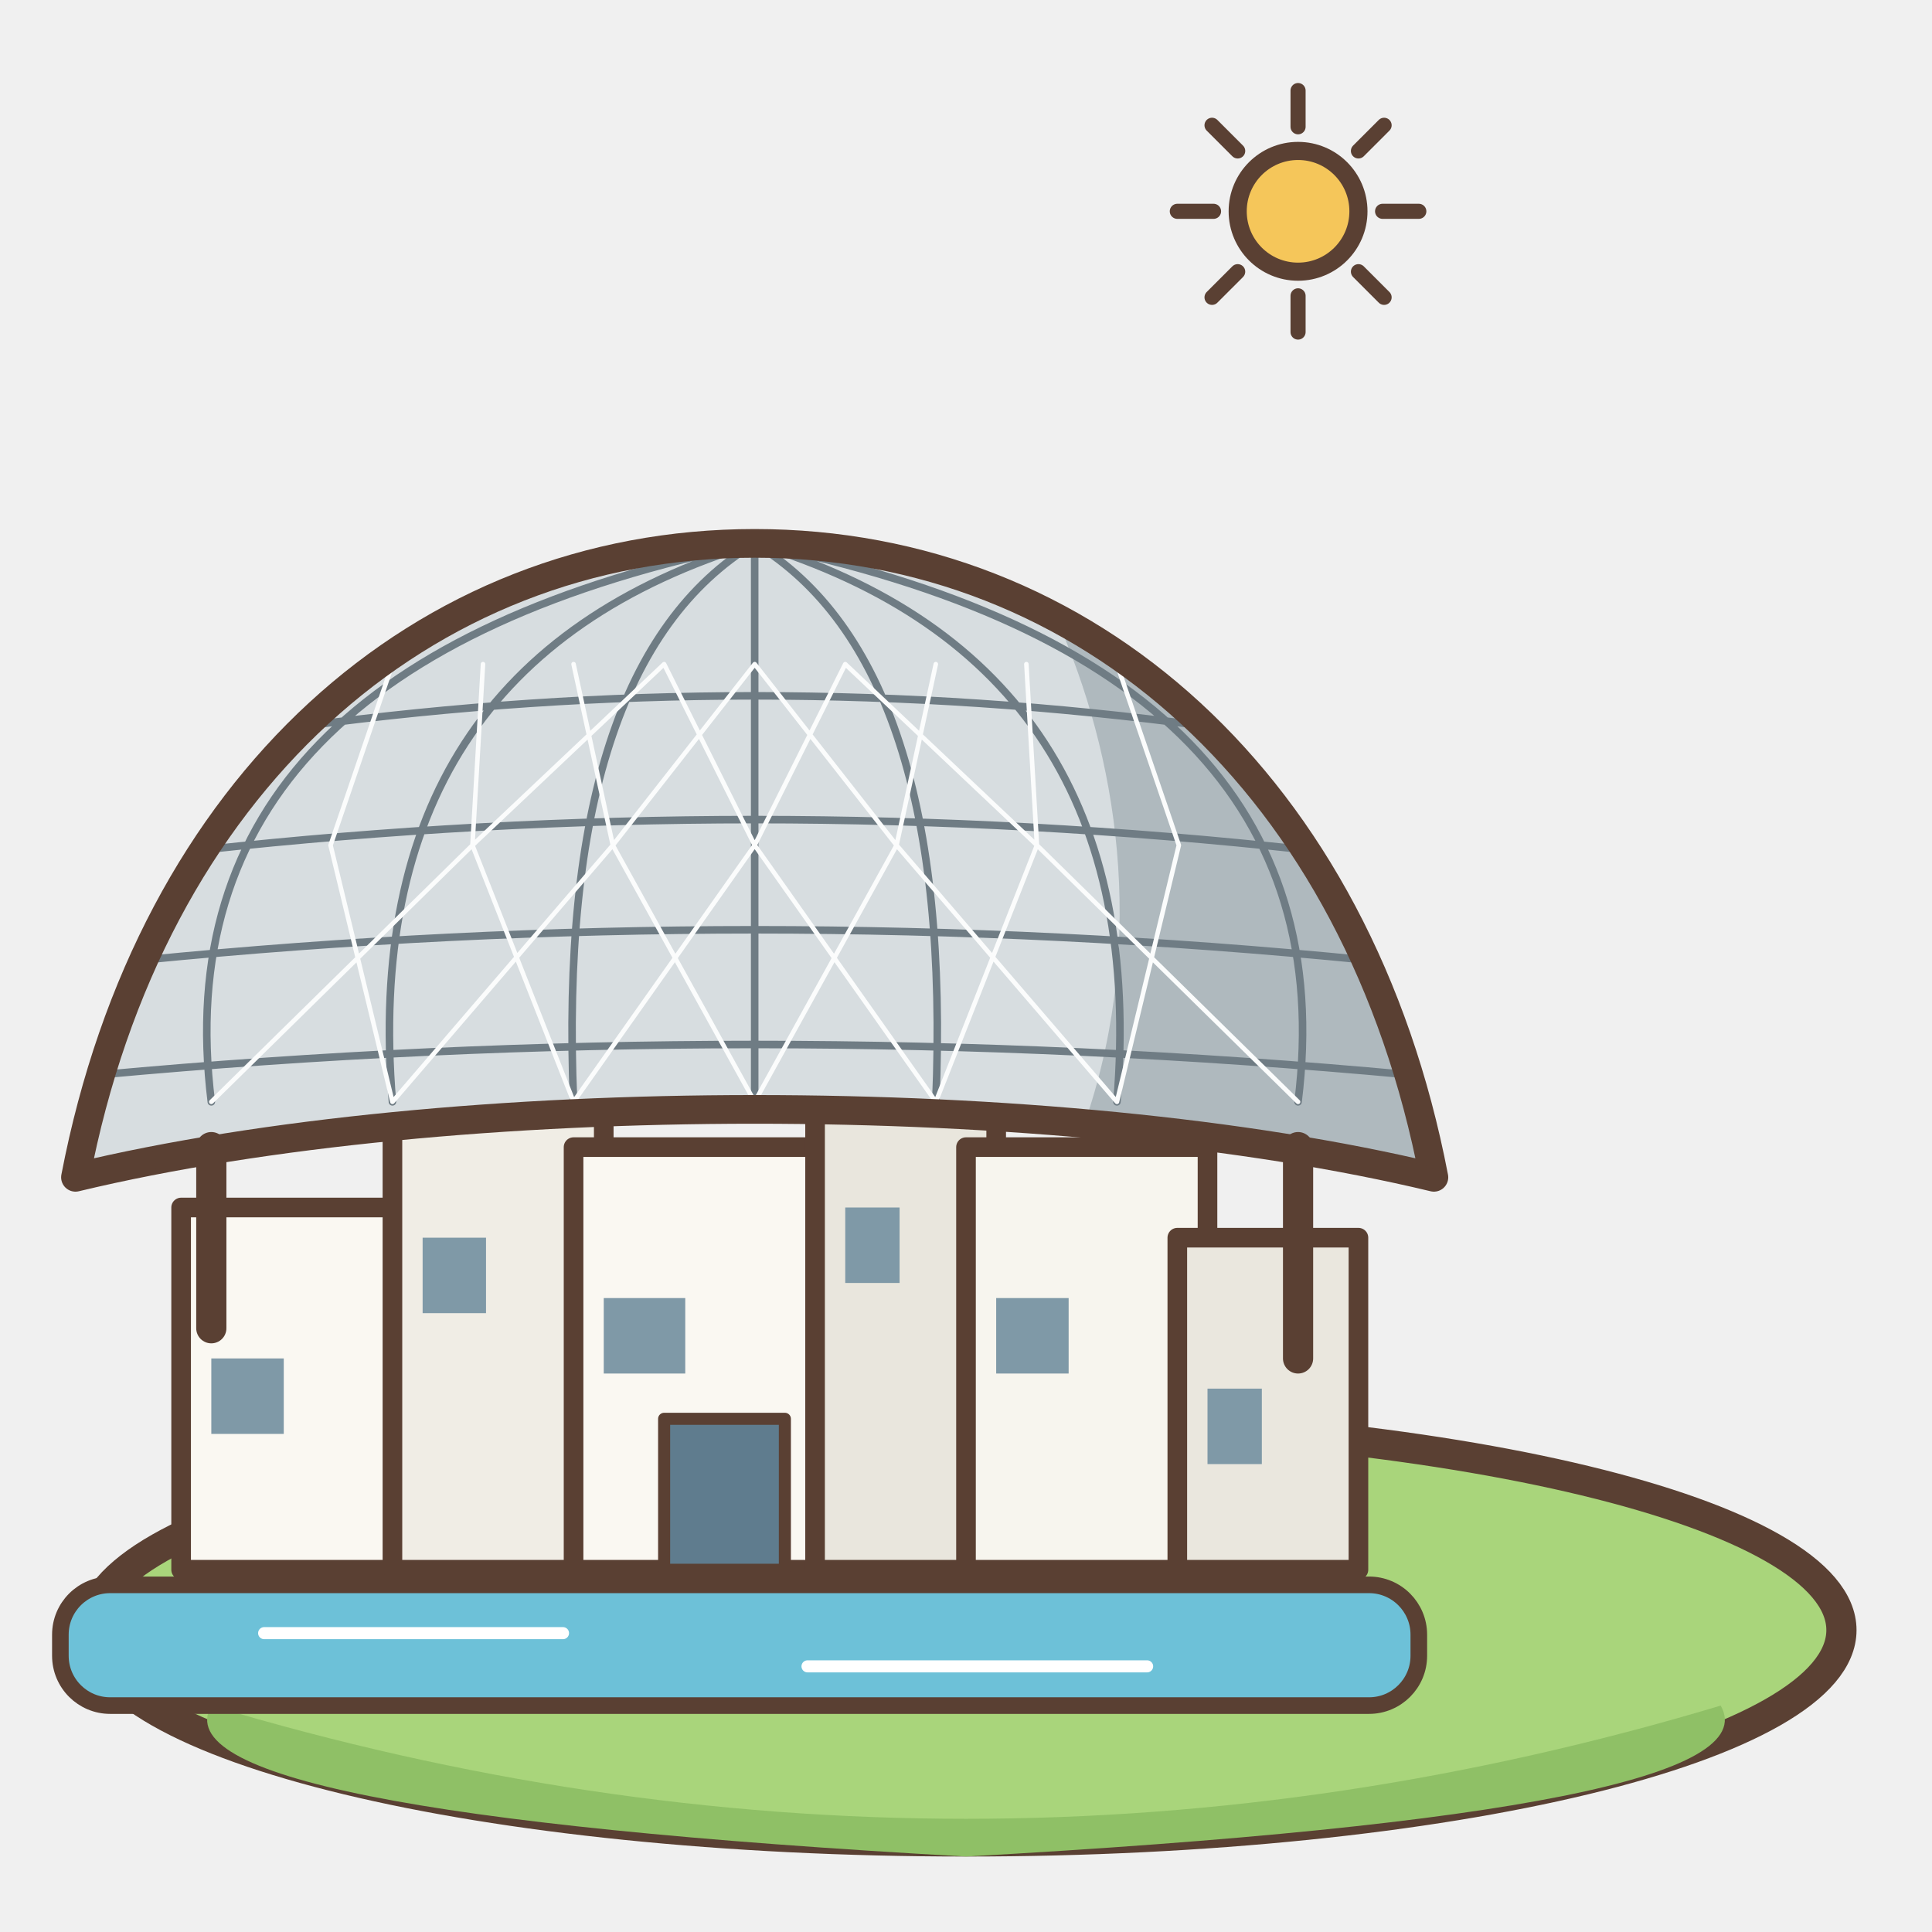
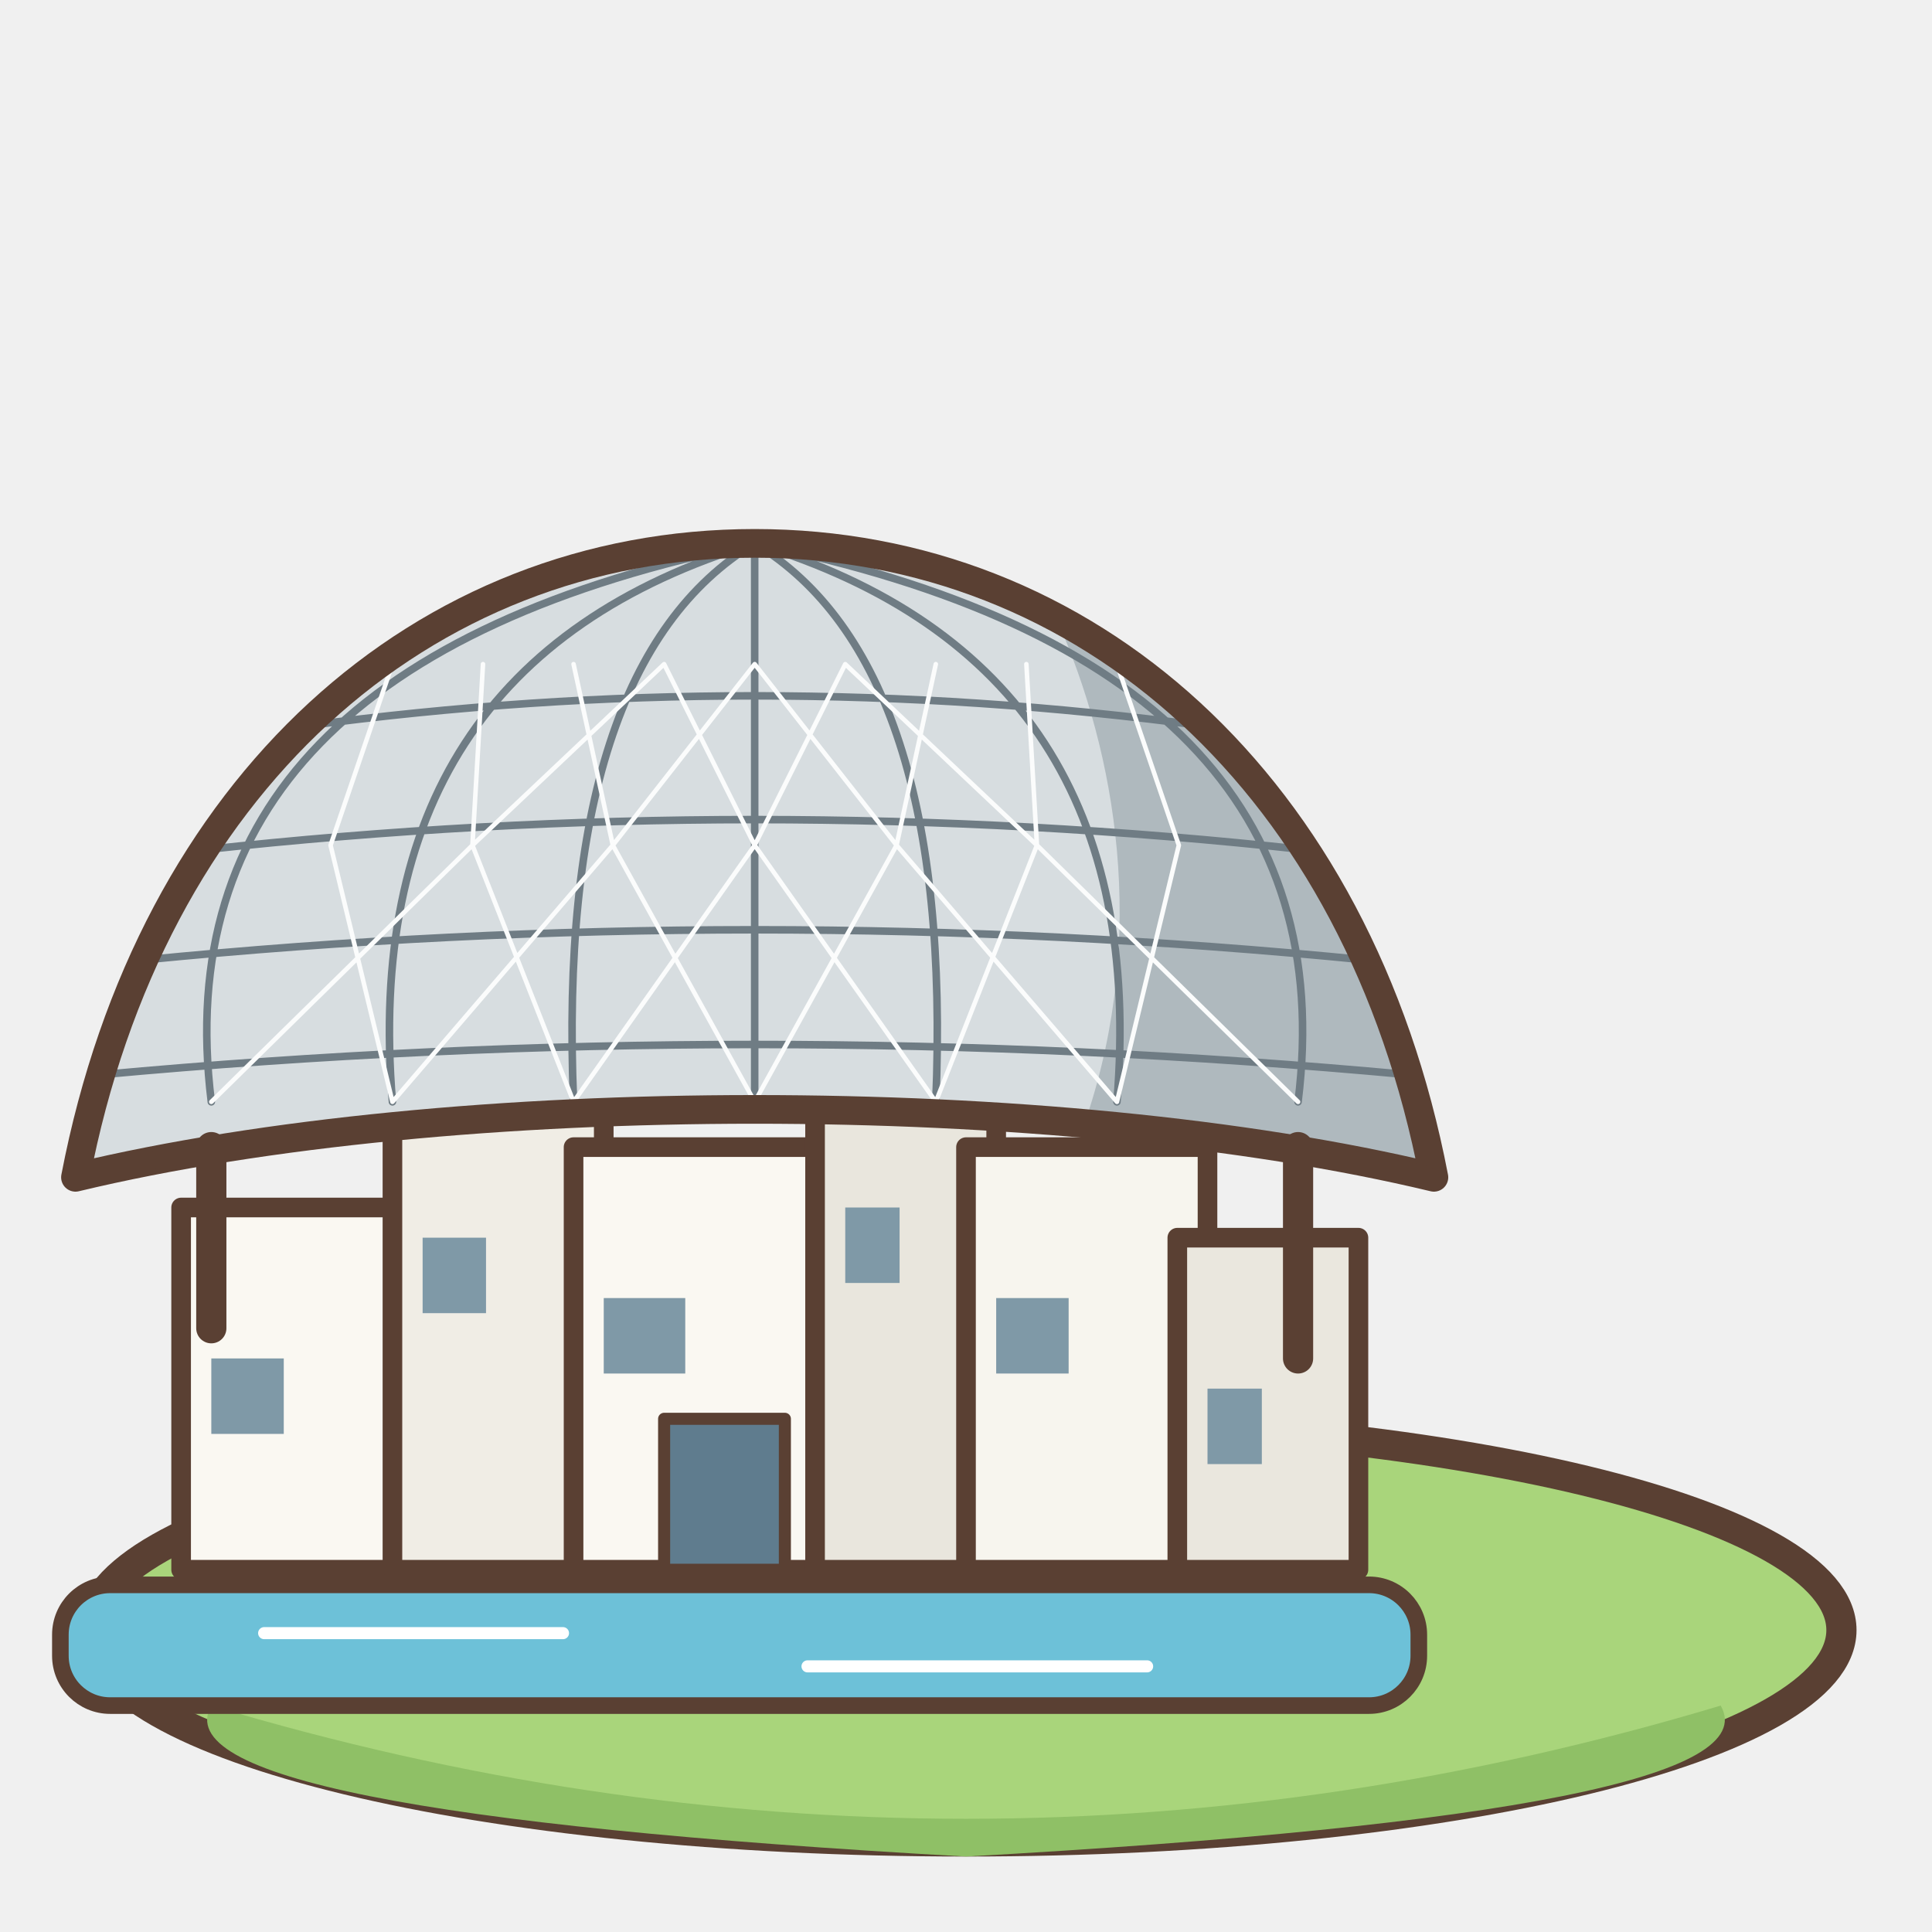
<svg xmlns="http://www.w3.org/2000/svg" width="72" height="72" viewBox="0 0 128 128">
  <g stroke="#5A4033" stroke-width="2" stroke-linecap="round" stroke-linejoin="round">
    <ellipse cx="64" cy="108" rx="58" ry="14" fill="#A9D57B" />
    <path d="M14 113Q64 128 114 113Q118 120 64 123Q10 120 14 113z" fill="#8FC066" stroke="none" />
-     <path d="M91.6 14L94 14M90 18L91.7 19.7M86 19.6L86 22M82 18L80.3 19.7M80.4 14L78 14M82 10L80.3 8.3M86 8.4L86 6M90 10L91.7 8.3" fill="none" stroke-width="1" />
-     <circle cx="86" cy="14" r="4" fill="#F5C65A" stroke-width="1.2" />
    <rect x="4" y="105" width="90" height="8" rx="3.3" fill="#6DC1D8" stroke-width="1.1" />
    <path d="M17.5 108.2h19.8M53.5 110.4h22.5" fill="none" stroke="#fff" stroke-width=".8" />
    <rect x="12" y="80" width="16" height="24" fill="#FAF8F2" stroke-width="1.3" />
    <path d="M14 90h4.8v5h-4.8z" fill="#7F99A7" stroke="none" />
    <rect x="26" y="72" width="14" height="32" fill="#F0EDE5" stroke-width="1.3" />
    <path d="M28 82h4.2v5h-4.2z" fill="#7F99A7" stroke="none" />
    <rect x="38" y="76" width="18" height="28" fill="#FAF8F2" stroke-width="1.3" />
    <path d="M40 86h5.4v5h-5.4z" fill="#7F99A7" stroke="none" />
    <rect x="54" y="70" width="12" height="34" fill="#E9E6DD" stroke-width="1.3" />
    <path d="M56 80h3.6v5h-3.6z" fill="#7F99A7" stroke="none" />
    <rect x="64" y="76" width="16" height="28" fill="#F7F5EE" stroke-width="1.3" />
    <path d="M66 86h4.8v5h-4.8z" fill="#7F99A7" stroke="none" />
    <rect x="78" y="82" width="12" height="22" fill="#EAE7DE" stroke-width="1.3" />
    <path d="M80 92h3.6v5h-3.6z" fill="#7F99A7" stroke="none" />
    <rect x="44" y="94" width="8" height="10" fill="#5F7C8E" stroke-width="0.8" />
    <path d="M5 78C10 52 28 36 50 36C72 36 90 52 95 78C70 72 30 72 5 78z" fill="#D7DDE0" stroke="none" />
    <path d="M70 41C84 48 92 62 95 78C88 76 80 75 72 74C76 62 74 50 70 41z" fill="#AFB9BE" stroke="none" />
    <path d="M20.2 48.1Q50 44.1 79.8 48.1M13.5 56.3Q50 52.3 86.5 56.3M9.5 63.6Q50 59.6 90.5 63.6M6.7 71.2Q50 67.2 93.3 71.2M50 36Q10.4 44 14 73M50 36Q23.6 44 26 73M50 36Q36.8 44 38 73M50 36Q50 44 50 73M50 36Q63.2 44 62 73M50 36Q76.4 44 74 73M50 36Q89.6 44 86 73" fill="none" stroke-width="0.5" stroke="#6F7C84" />
    <path d="M14 73L31.3 56L44 44M26 73L21.9 56L26 44M26 73L40.6 56L50 44M38 73L31.3 56L32 44M38 73L50 56L56 44M50 73L40.6 56L38 44M50 73L59.4 56L62 44M62 73L50 56L44 44M62 73L68.7 56L68 44M74 73L59.4 56L50 44M74 73L78.1 56L74 44M86 73L68.7 56L56 44" fill="none" stroke-width="0.3" stroke="#FBFCFC" />
    <path d="M5 78C10 52 28 36 50 36C72 36 90 52 95 78C70 72 30 72 5 78z" fill="none" stroke-width="1.9" />
    <path d="M5 78C30 72 70 72 95 78" fill="none" stroke-width="1.2" />
    <path d="M14 76V88M86 76V90" fill="none" />
  </g>
</svg>
